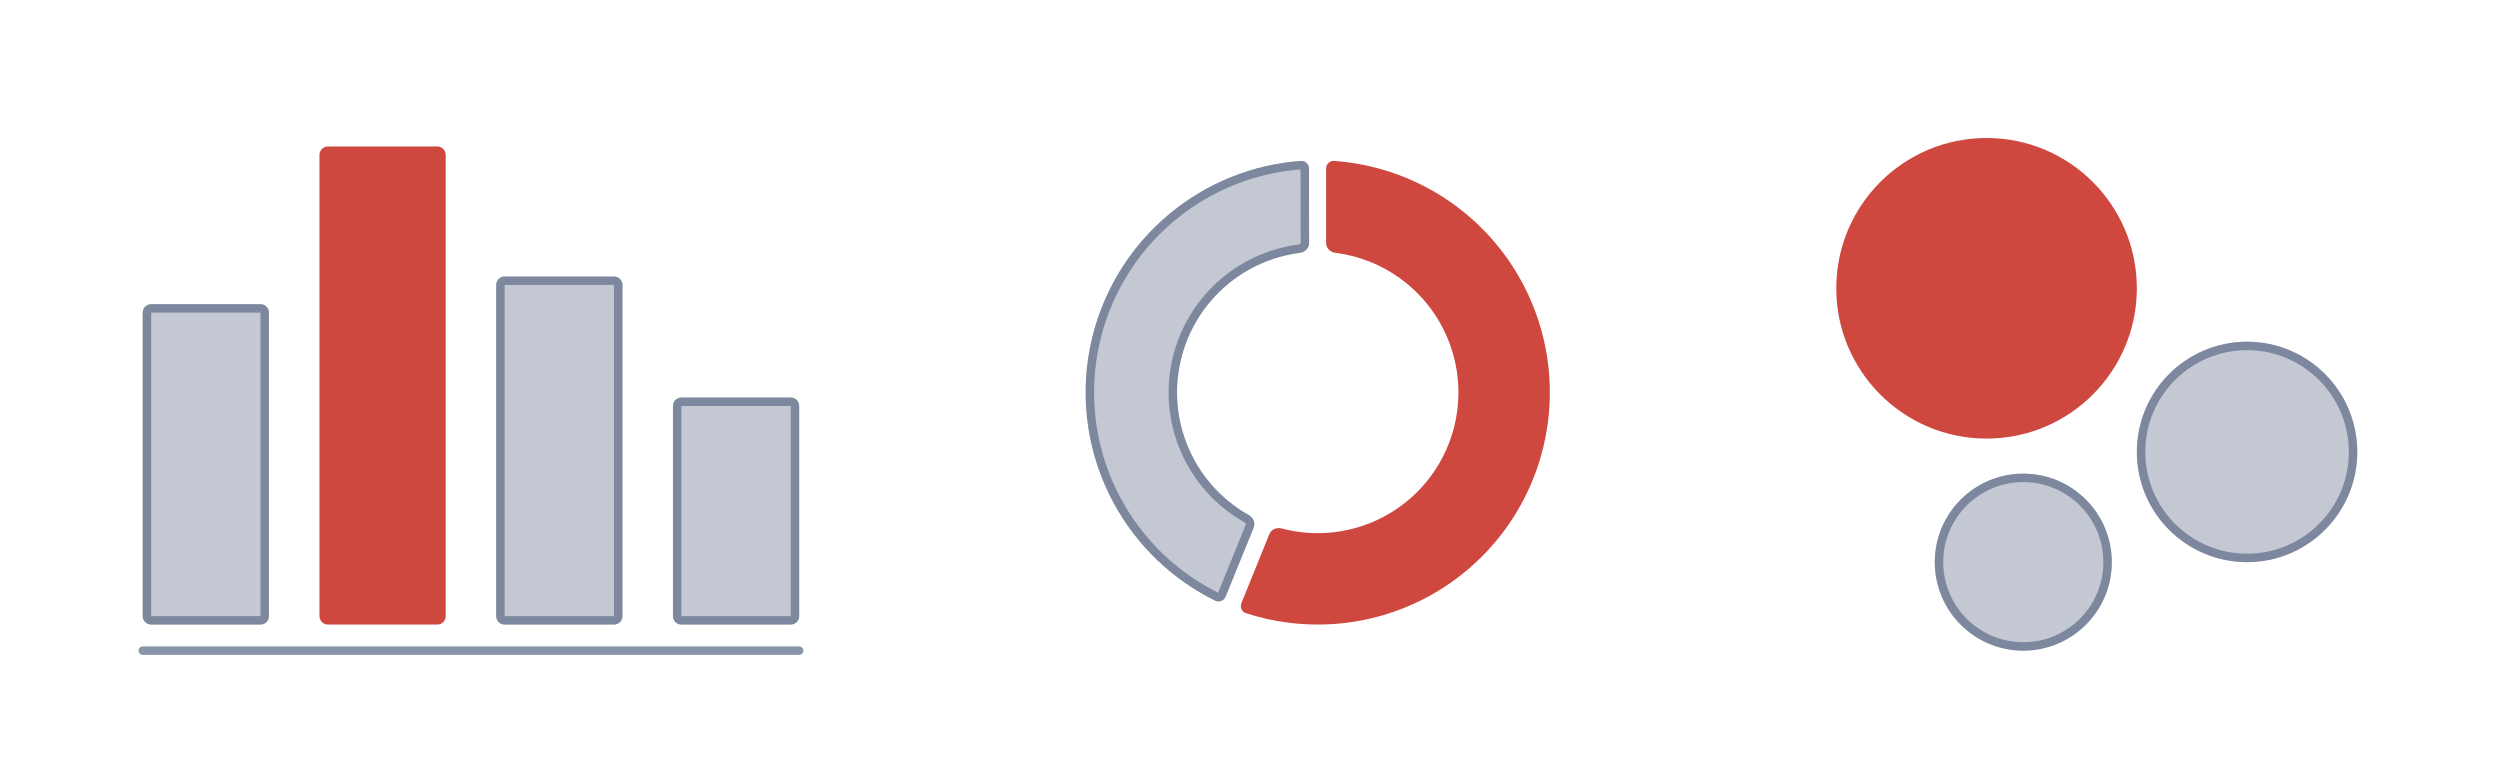
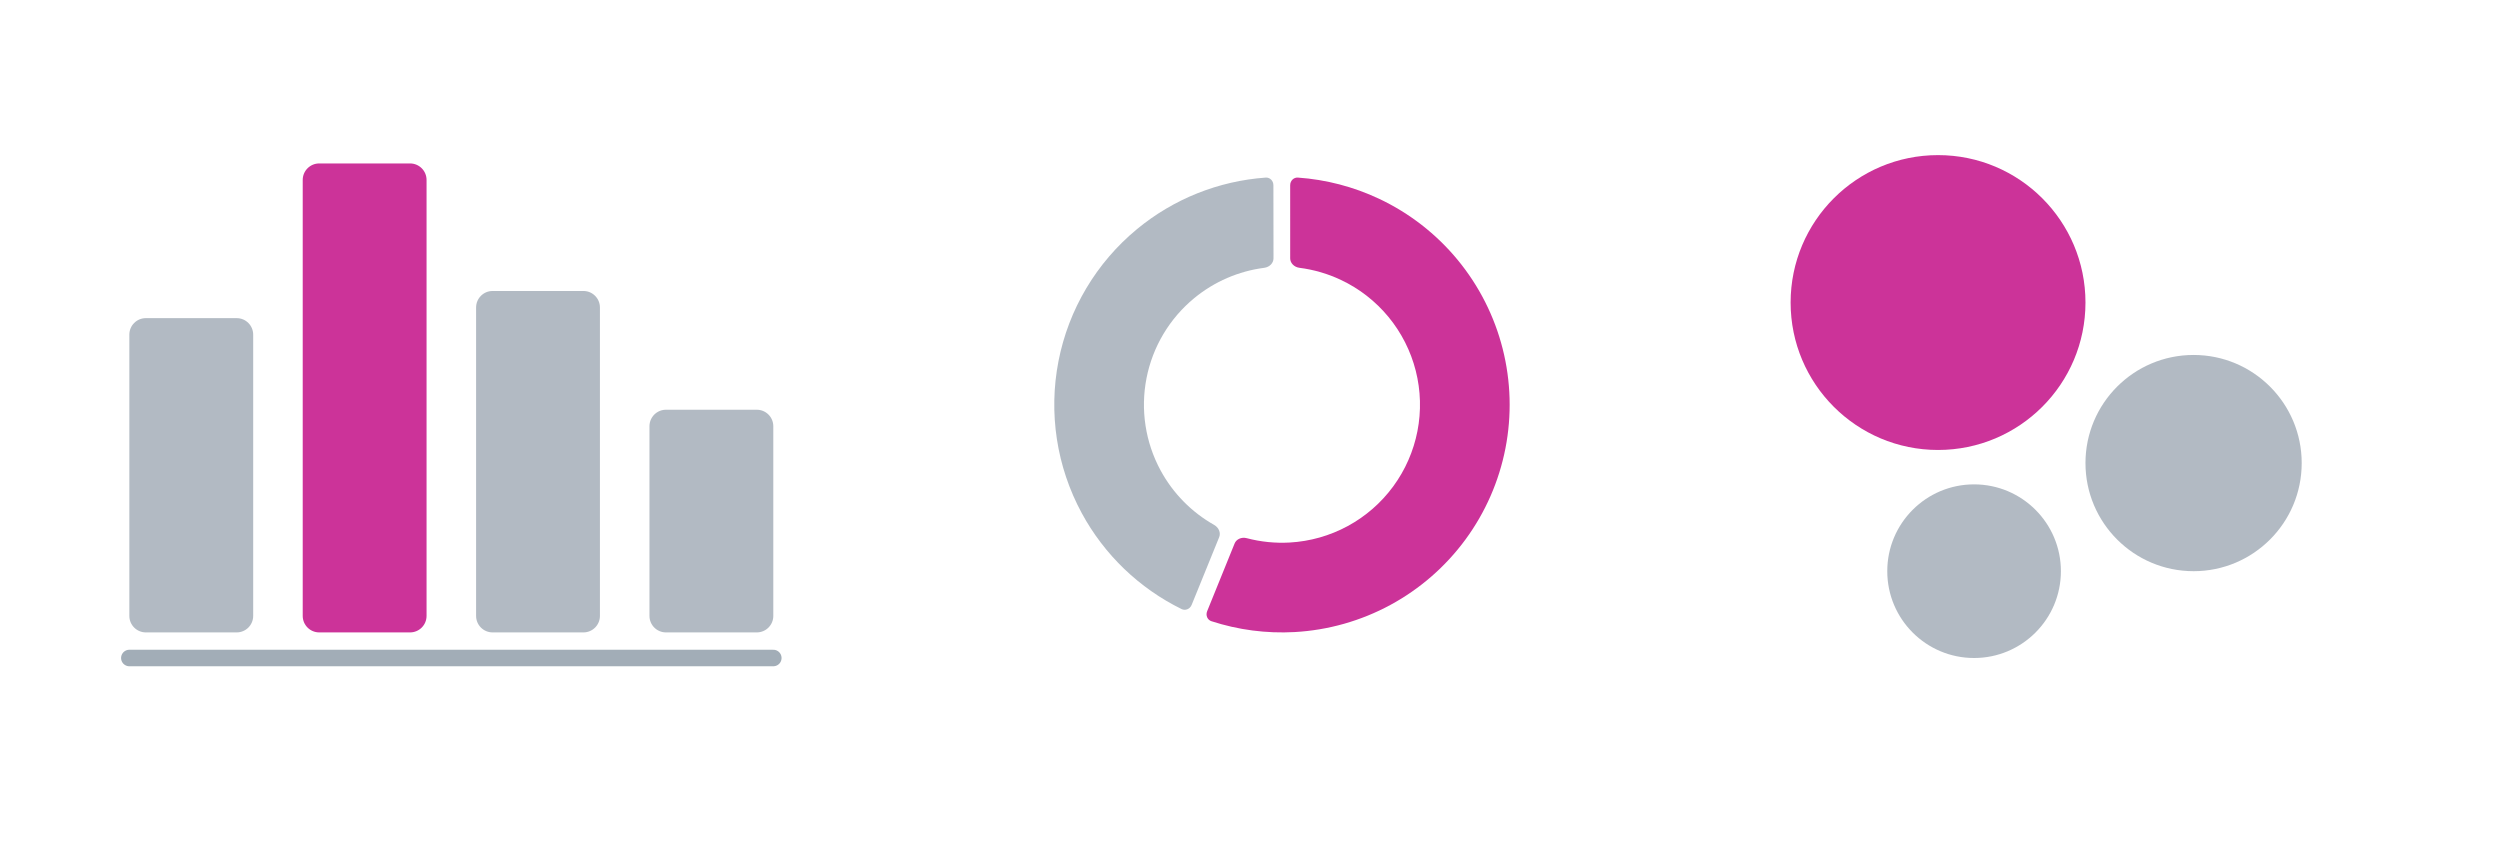
- <svg xmlns="http://www.w3.org/2000/svg" width="592" height="180" viewBox="0 0 592 180" fill="none">
-   <rect x="33.798" y="72.029" width="29.895" height="75.867" rx="2" fill="#697690" fill-opacity="0.4" />
-   <rect x="34.798" y="73.029" width="27.895" height="73.867" rx="1" stroke="#697690" stroke-opacity="0.78" stroke-width="2" />
-   <rect x="75.65" y="34.686" width="29.895" height="113.21" rx="2" fill="#CF4840" />
-   <rect x="117.503" y="65.475" width="29.895" height="82.421" rx="2" fill="#697690" fill-opacity="0.4" />
-   <rect x="118.503" y="66.475" width="27.895" height="80.421" rx="1" stroke="#697690" stroke-opacity="0.78" stroke-width="2" />
-   <rect x="159.355" y="94.141" width="29.895" height="53.755" rx="2" fill="#697690" fill-opacity="0.4" />
-   <rect x="160.355" y="95.141" width="27.895" height="51.755" rx="1" stroke="#697690" stroke-opacity="0.78" stroke-width="2" />
-   <path opacity="0.78" d="M33.798 154.074L189.249 154.074" stroke="#697690" stroke-width="2" stroke-linecap="round" />
-   <circle cx="470.417" cy="68.266" r="35.589" fill="#CF4840" />
-   <circle cx="532.104" cy="107.018" r="26.098" fill="#697690" fill-opacity="0.4" />
-   <circle cx="532.104" cy="107.018" r="25.098" stroke="#697690" stroke-opacity="0.78" stroke-width="2" />
-   <circle cx="479.116" cy="133.117" r="20.958" fill="#697690" fill-opacity="0.4" />
-   <circle cx="479.116" cy="133.117" r="19.958" stroke="#697690" stroke-opacity="0.78" stroke-width="2" />
-   <path d="M314.021 39.96C314.02 38.819 314.92 38.035 315.871 38.101C322.658 38.575 329.31 40.307 335.484 43.218C342.819 46.678 349.298 51.718 354.456 57.977C359.614 64.236 363.323 71.559 365.316 79.42C367.31 87.282 367.54 95.487 365.988 103.447C364.436 111.408 361.142 118.927 356.342 125.464C351.542 132.001 345.354 137.395 338.223 141.259C331.092 145.122 323.195 147.36 315.097 147.811C308.282 148.191 301.466 147.298 294.998 145.188C294.092 144.893 293.553 143.828 293.981 142.771L300.617 126.406C301.01 125.436 302.225 124.803 303.538 125.149C306.905 126.037 310.399 126.395 313.893 126.2C318.801 125.926 323.589 124.57 327.912 122.228C332.235 119.886 335.985 116.616 338.895 112.653C341.805 108.69 343.802 104.132 344.743 99.306C345.683 94.481 345.544 89.507 344.336 84.741C343.127 79.975 340.879 75.536 337.752 71.742C334.625 67.948 330.698 64.893 326.251 62.795C323.086 61.303 319.714 60.322 316.26 59.881C314.913 59.709 314.025 58.666 314.024 57.619L314.021 39.96Z" fill="#CF4840" />
-   <path d="M308.119 38.101C309.07 38.033 309.971 38.816 309.972 39.957L309.997 57.616C309.998 58.663 309.112 59.707 307.765 59.882C301.57 60.683 295.694 63.214 290.833 67.226C284.875 72.141 280.811 78.974 279.334 86.555C277.857 94.135 279.06 101.994 282.736 108.786C285.736 114.329 290.232 118.881 295.673 121.949C296.856 122.616 297.286 123.918 296.891 124.887L290.24 141.245C289.81 142.302 288.681 142.69 287.825 142.27C277.599 137.252 269.153 129.162 263.7 119.089C257.636 107.884 255.652 94.921 258.089 82.415C260.525 69.91 267.23 58.64 277.057 50.531C285.892 43.241 296.757 38.913 308.119 38.101Z" fill="#697690" fill-opacity="0.4" />
-   <path d="M308.19 39.099C308.534 39.074 308.972 39.368 308.972 39.959L308.997 57.618C308.998 58.099 308.548 58.772 307.637 58.89C301.256 59.715 295.204 62.323 290.196 66.455C284.06 71.518 279.874 78.555 278.353 86.363C276.831 94.172 278.07 102.266 281.857 109.262C284.947 114.972 289.578 119.66 295.182 122.82C295.982 123.272 296.147 124.064 295.965 124.51L289.313 140.869C289.091 141.416 288.575 141.524 288.266 141.372C278.225 136.445 269.933 128.503 264.58 118.613C258.626 107.612 256.678 94.885 259.07 82.607C261.462 70.329 268.045 59.263 277.693 51.302C286.367 44.145 297.035 39.896 308.19 39.099Z" stroke="#697690" stroke-opacity="0.78" stroke-width="2" />
+ <svg xmlns="http://www.w3.org/2000/svg" width="592" height="202" viewBox="0 0 592 202" fill="none">
+   <rect x="30.629" y="75.334" width="29.325" height="74.421" rx="3.91" fill="#667788" fill-opacity="0.5" />
+   <rect x="71.684" y="38.702" width="29.325" height="111.053" rx="3.91" fill="#CC3399" />
+   <rect x="112.739" y="68.904" width="29.325" height="80.851" rx="3.91" fill="#667788" fill-opacity="0.5" />
+   <rect x="153.794" y="97.024" width="29.325" height="52.731" rx="3.91" fill="#667788" fill-opacity="0.5" />
+   <path opacity="0.78" d="M30.629 155.815L183.119 155.815" stroke="#667788" stroke-opacity="0.78" stroke-width="3.91" stroke-linecap="round" />
+   <circle cx="458.929" cy="71.642" r="34.911" fill="#CC3399" />
+   <circle cx="519.441" cy="109.656" r="25.601" fill="#667788" fill-opacity="0.5" />
+   <circle cx="467.463" cy="135.257" r="20.558" fill="#667788" fill-opacity="0.5" />
+   <path d="M305.514 43.875C305.513 42.756 306.396 41.986 307.328 42.051C313.986 42.517 320.511 44.215 326.568 47.071C333.763 50.465 340.119 55.409 345.179 61.548C350.238 67.688 353.876 74.871 355.832 82.583C357.788 90.295 358.013 98.344 356.491 106.153C354.969 113.962 351.737 121.337 347.029 127.75C342.32 134.162 336.25 139.454 329.255 143.244C322.26 147.034 314.513 149.229 306.569 149.672C299.884 150.044 293.199 149.168 286.853 147.098C285.965 146.809 285.436 145.764 285.856 144.727L292.365 128.674C292.751 127.722 293.943 127.101 295.231 127.441C298.533 128.312 301.961 128.663 305.388 128.472C310.203 128.204 314.9 126.873 319.14 124.575C323.38 122.278 327.06 119.07 329.914 115.183C332.769 111.295 334.728 106.824 335.65 102.091C336.573 97.357 336.437 92.478 335.251 87.803C334.065 83.128 331.86 78.773 328.793 75.051C325.726 71.329 321.873 68.332 317.511 66.275C314.406 64.811 311.098 63.849 307.71 63.416C306.389 63.247 305.517 62.224 305.517 61.197L305.514 43.875Z" fill="#CC3399" />
+   <path d="M299.724 42.052C300.657 41.985 301.541 42.753 301.542 43.872L301.566 61.195C301.568 62.221 300.698 63.246 299.377 63.417C293.3 64.203 287.536 66.686 282.767 70.621C276.923 75.443 272.936 82.145 271.488 89.582C270.039 97.018 271.219 104.727 274.825 111.39C277.768 116.827 282.178 121.293 287.515 124.302C288.676 124.957 289.097 126.233 288.71 127.184L282.185 143.231C281.764 144.267 280.656 144.647 279.817 144.236C269.785 139.313 261.5 131.378 256.152 121.496C250.203 110.505 248.257 97.789 250.647 85.522C253.037 73.254 259.614 62.199 269.254 54.244C277.92 47.093 288.579 42.848 299.724 42.052Z" fill="#667788" fill-opacity="0.5" />
</svg>
